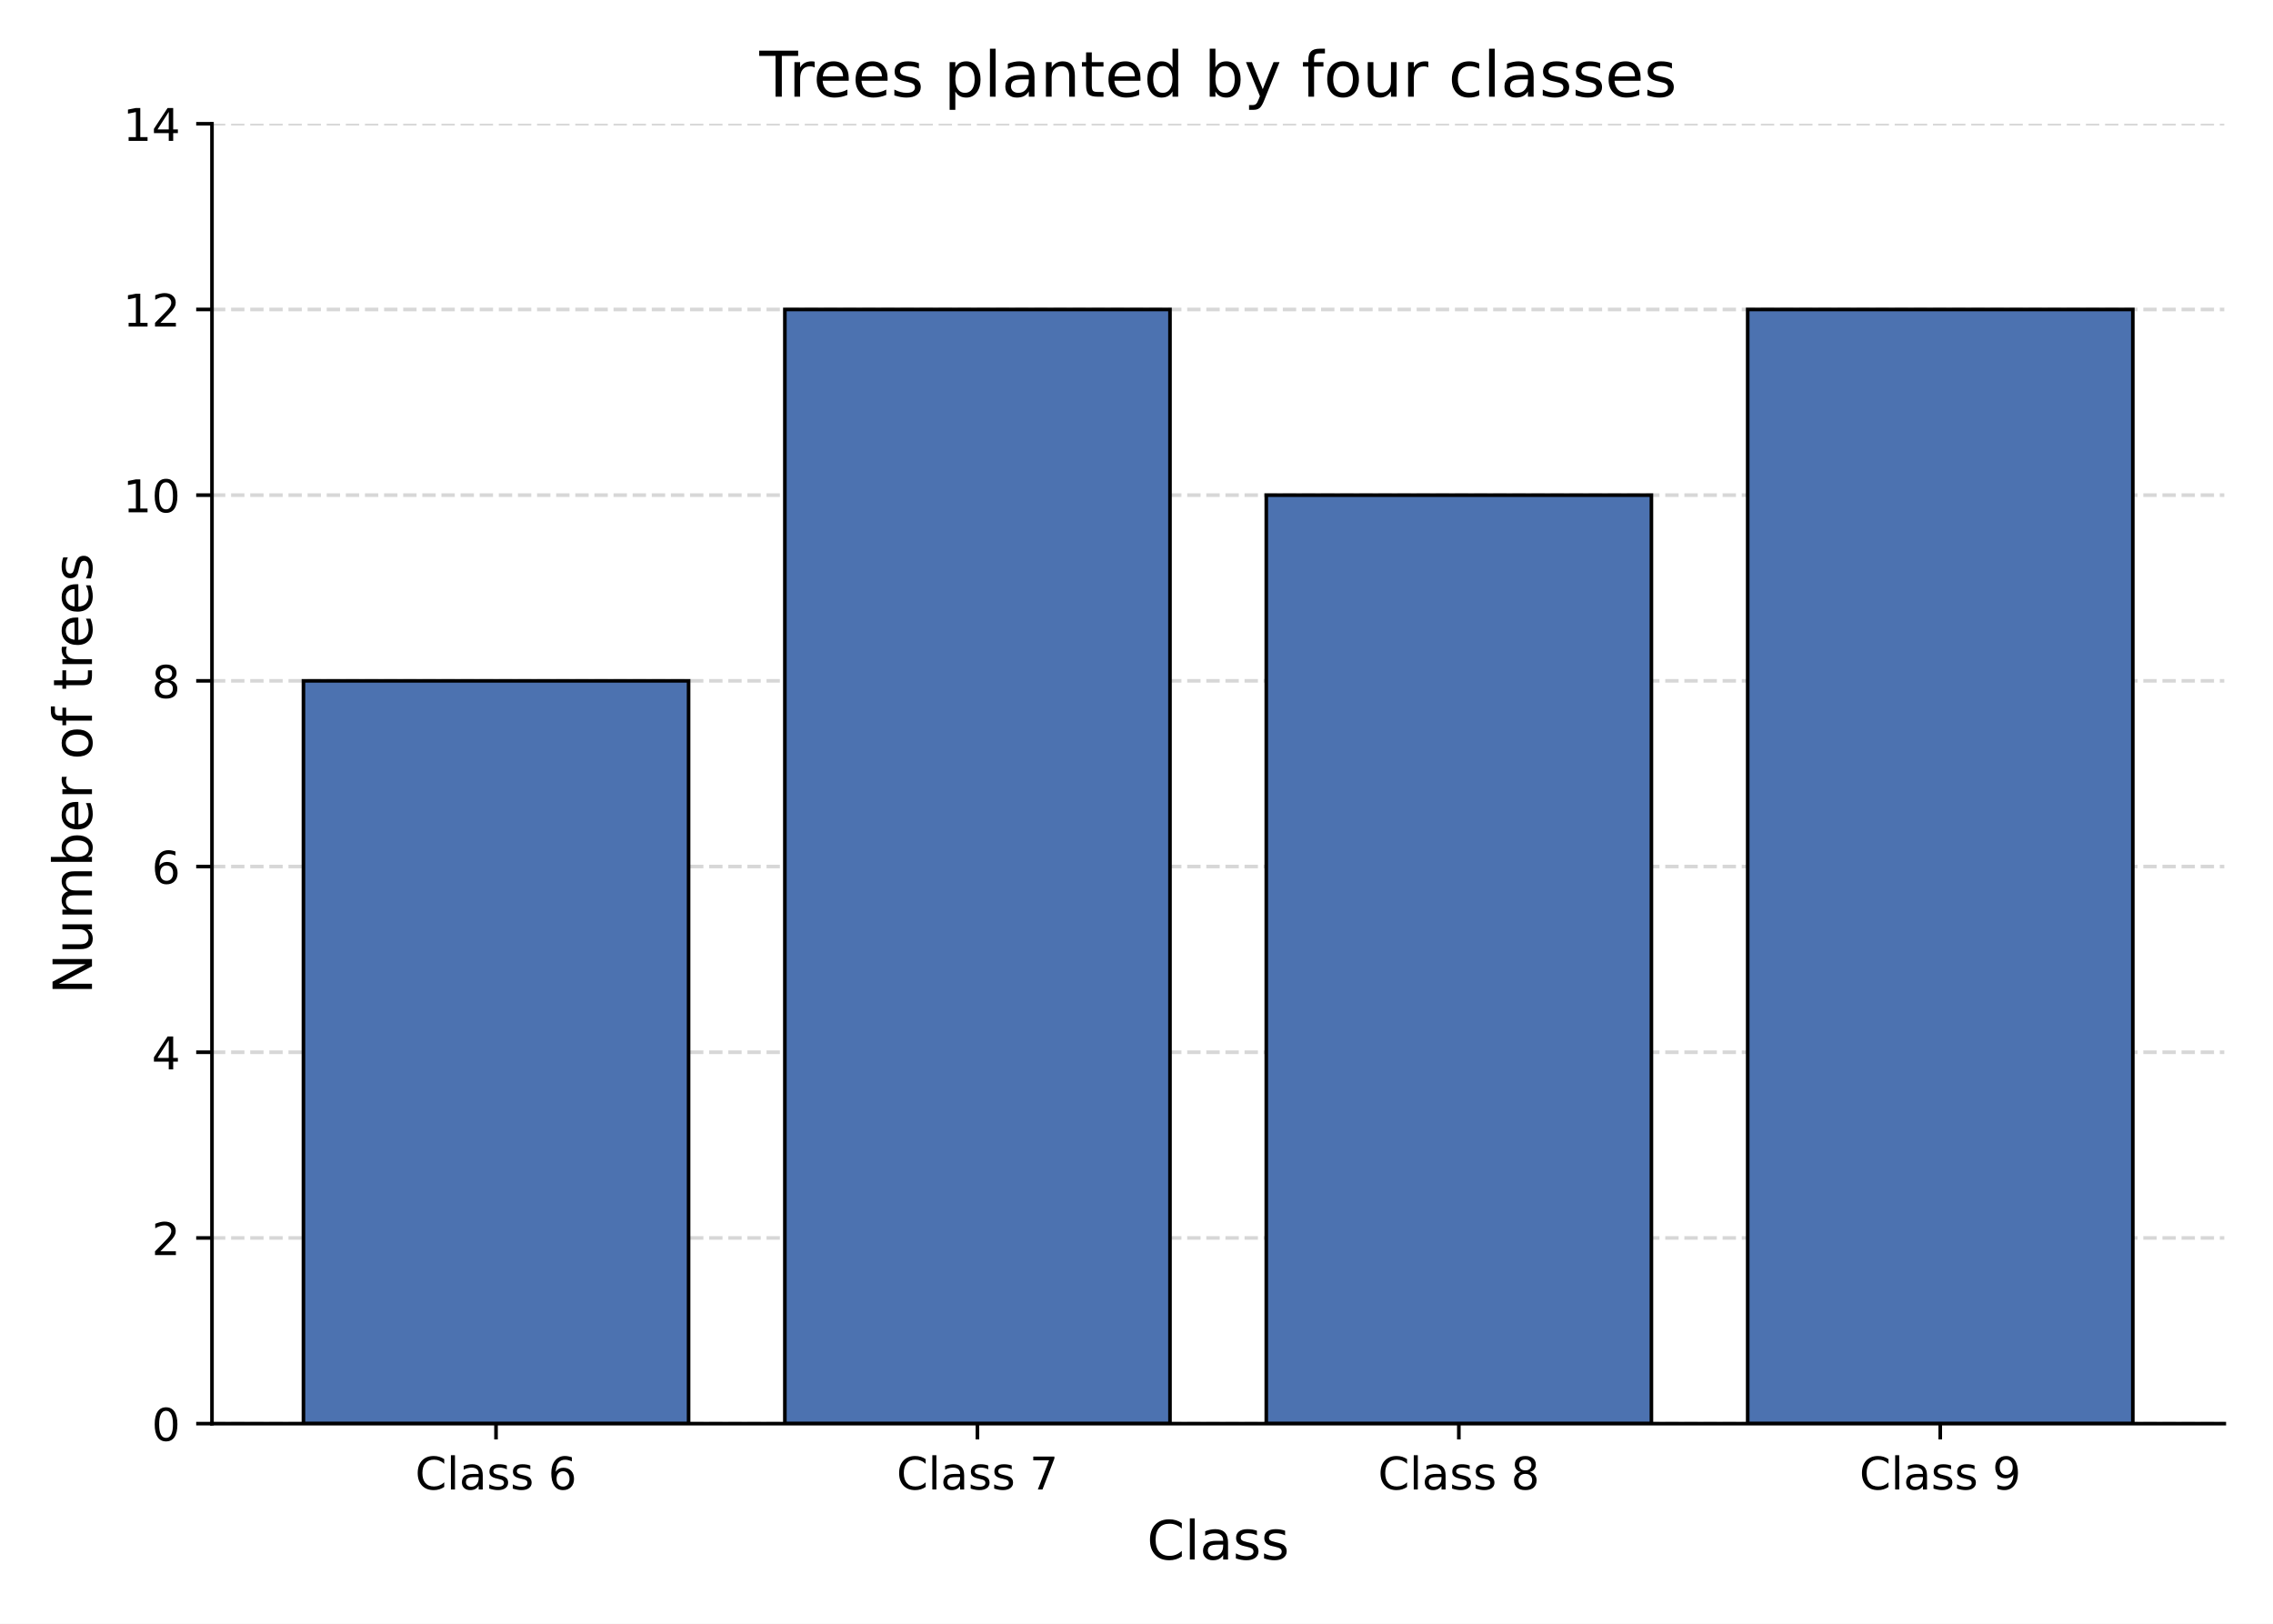
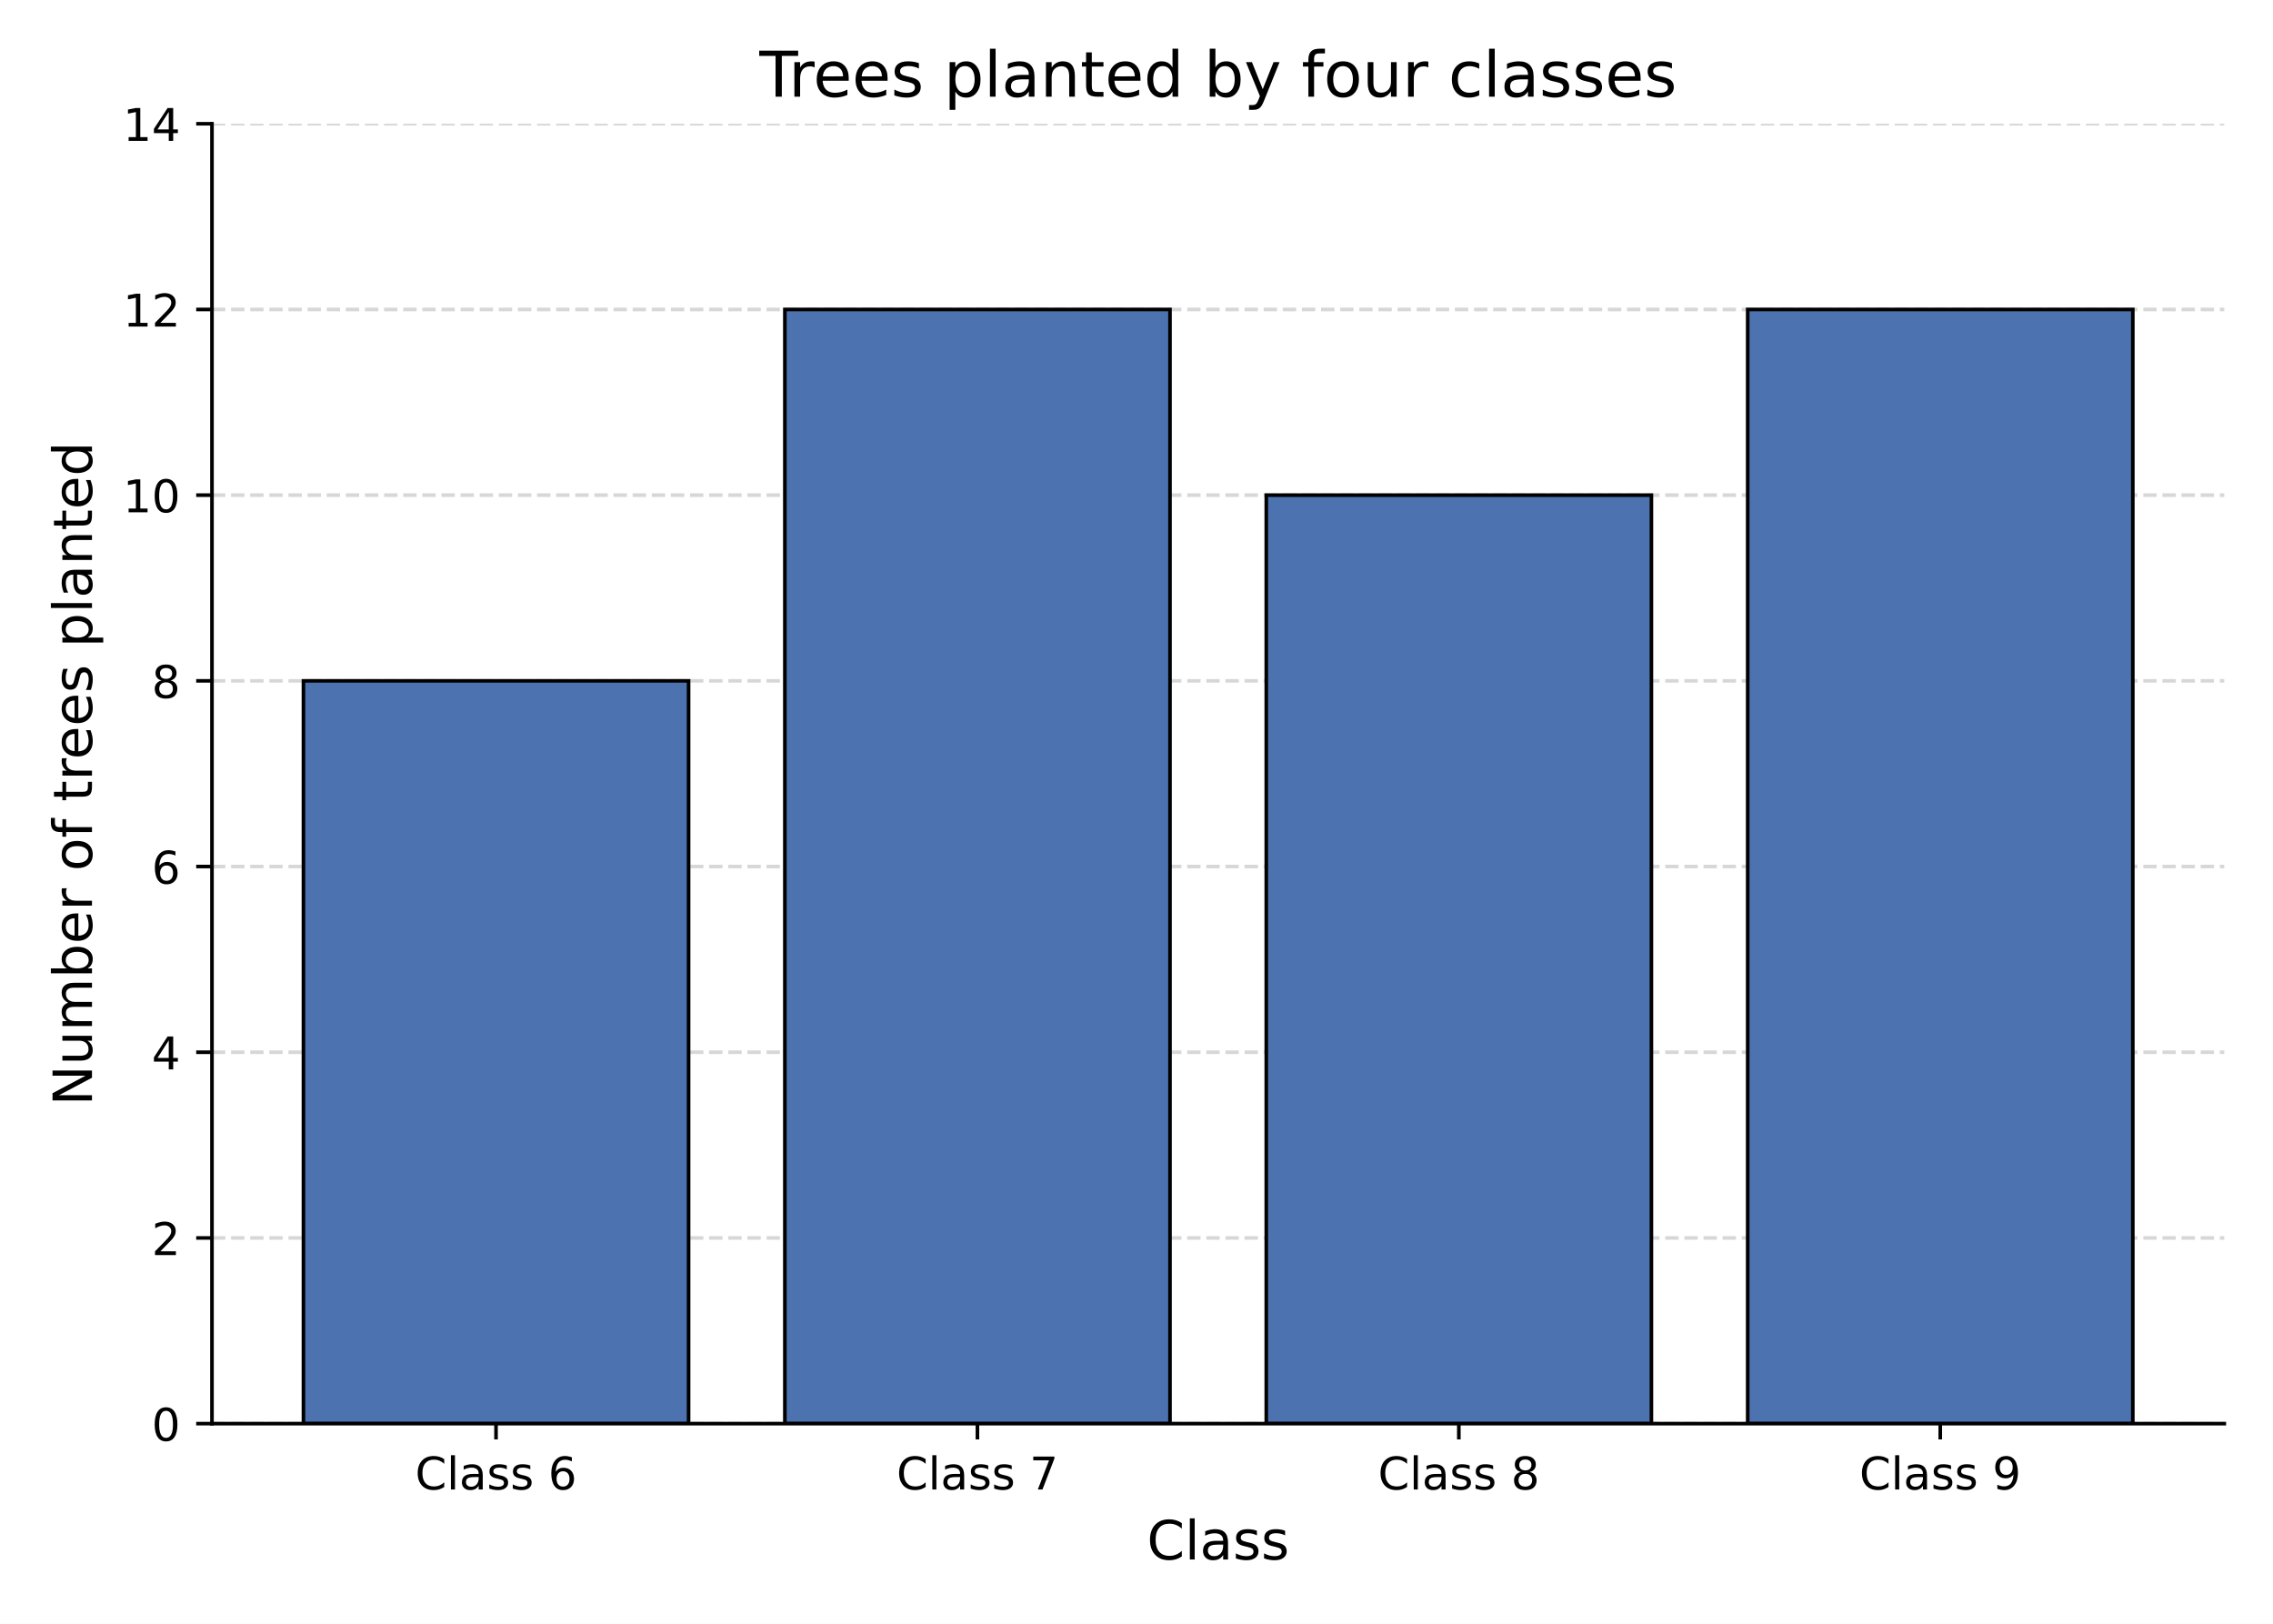
<svg xmlns="http://www.w3.org/2000/svg" xmlns:xlink="http://www.w3.org/1999/xlink" width="504pt" height="360pt" viewBox="0 0 504 360" version="1.1">
  <defs>
    <style type="text/css">*{stroke-linejoin: round; stroke-linecap: butt}</style>
  </defs>
  <g id="figure_1">
    <g id="patch_1">
      <path d="M 0 360  L 504 360  L 504 0  L 0 0  z " style="fill: #ffffff" />
    </g>
    <g id="axes_1">
      <g id="patch_2">
        <path d="M 47.003 315.635  L 493.2 315.635  L 493.2 27.437  L 47.003 27.437  z " style="fill: #ffffff" />
      </g>
      <g id="matplotlib.axis_1">
        <g id="xtick_1">
          <g id="line2d_1">
            <defs>
-               <path id="me8943a5556" d="M 0 0  L 0 3.5  " style="stroke: #000000; stroke-width: 0.8" />
+               <path id="m72afeb2141" d="M 0 0  L 0 3.5  " style="stroke: #000000; stroke-width: 0.8" />
            </defs>
            <g>
-               <use xlink:href="#me8943a5556" x="109.983" y="315.635" style="stroke: #000000; stroke-width: 0.8" />
+               <use xlink:href="#m72afeb2141" x="109.983" y="315.635" style="stroke: #000000; stroke-width: 0.8" />
            </g>
          </g>
          <g id="text_1">
            <g transform="translate(92.05858 330.2333) scale(0.1 -0.1)">
              <defs>
                <path id="DejaVuSans-26" d="M 4122 4306  L 4122 3641  Q 3803 3938 3442 4084  Q 3081 4231 2675 4231  Q 1875 4231 1450 3742  Q 1025 3253 1025 2328  Q 1025 1406 1450 917  Q 1875 428 2675 428  Q 3081 428 3442 575  Q 3803 722 4122 1019  L 4122 359  Q 3791 134 3420 21  Q 3050 -91 2638 -91  Q 1578 -91 968 557  Q 359 1206 359 2328  Q 359 3453 968 4101  Q 1578 4750 2638 4750  Q 3056 4750 3426 4639  Q 3797 4528 4122 4306  z " transform="scale(0.015625)" />
                <path id="DejaVuSans-4f" d="M 603 4863  L 1178 4863  L 1178 0  L 603 0  L 603 4863  z " transform="scale(0.015625)" />
                <path id="DejaVuSans-44" d="M 2194 1759  Q 1497 1759 1228 1600  Q 959 1441 959 1056  Q 959 750 1161 570  Q 1363 391 1709 391  Q 2188 391 2477 730  Q 2766 1069 2766 1631  L 2766 1759  L 2194 1759  z M 3341 1997  L 3341 0  L 2766 0  L 2766 531  Q 2569 213 2275 61  Q 1981 -91 1556 -91  Q 1019 -91 701 211  Q 384 513 384 1019  Q 384 1609 779 1909  Q 1175 2209 1959 2209  L 2766 2209  L 2766 2266  Q 2766 2663 2505 2880  Q 2244 3097 1772 3097  Q 1472 3097 1187 3025  Q 903 2953 641 2809  L 641 3341  Q 956 3463 1253 3523  Q 1550 3584 1831 3584  Q 2591 3584 2966 3190  Q 3341 2797 3341 1997  z " transform="scale(0.015625)" />
                <path id="DejaVuSans-56" d="M 2834 3397  L 2834 2853  Q 2591 2978 2328 3040  Q 2066 3103 1784 3103  Q 1356 3103 1142 2972  Q 928 2841 928 2578  Q 928 2378 1081 2264  Q 1234 2150 1697 2047  L 1894 2003  Q 2506 1872 2764 1633  Q 3022 1394 3022 966  Q 3022 478 2636 193  Q 2250 -91 1575 -91  Q 1294 -91 989 -36  Q 684 19 347 128  L 347 722  Q 666 556 975 473  Q 1284 391 1588 391  Q 1994 391 2212 530  Q 2431 669 2431 922  Q 2431 1156 2273 1281  Q 2116 1406 1581 1522  L 1381 1569  Q 847 1681 609 1914  Q 372 2147 372 2553  Q 372 3047 722 3315  Q 1072 3584 1716 3584  Q 2034 3584 2315 3537  Q 2597 3491 2834 3397  z " transform="scale(0.015625)" />
                <path id="DejaVuSans-3" transform="scale(0.015625)" />
                <path id="DejaVuSans-19" d="M 2113 2584  Q 1688 2584 1439 2293  Q 1191 2003 1191 1497  Q 1191 994 1439 701  Q 1688 409 2113 409  Q 2538 409 2786 701  Q 3034 994 3034 1497  Q 3034 2003 2786 2293  Q 2538 2584 2113 2584  z M 3366 4563  L 3366 3988  Q 3128 4100 2886 4159  Q 2644 4219 2406 4219  Q 1781 4219 1451 3797  Q 1122 3375 1075 2522  Q 1259 2794 1537 2939  Q 1816 3084 2150 3084  Q 2853 3084 3261 2657  Q 3669 2231 3669 1497  Q 3669 778 3244 343  Q 2819 -91 2113 -91  Q 1303 -91 875 529  Q 447 1150 447 2328  Q 447 3434 972 4092  Q 1497 4750 2381 4750  Q 2619 4750 2861 4703  Q 3103 4656 3366 4563  z " transform="scale(0.015625)" />
              </defs>
              <use xlink:href="#DejaVuSans-26" />
              <use xlink:href="#DejaVuSans-4f" transform="translate(69.82812 0)" />
              <use xlink:href="#DejaVuSans-44" transform="translate(97.60938 0)" />
              <use xlink:href="#DejaVuSans-56" transform="translate(158.8906 0)" />
              <use xlink:href="#DejaVuSans-56" transform="translate(210.9844 0)" />
              <use xlink:href="#DejaVuSans-3" transform="translate(263.0781 0)" />
              <use xlink:href="#DejaVuSans-19" transform="translate(294.8594 0)" />
            </g>
          </g>
        </g>
        <g id="xtick_2">
          <g id="line2d_2">
            <g>
-               <use xlink:href="#me8943a5556" x="216.729" y="315.635" style="stroke: #000000; stroke-width: 0.8" />
+               <use xlink:href="#m72afeb2141" x="216.729" y="315.635" style="stroke: #000000; stroke-width: 0.8" />
            </g>
          </g>
          <g id="text_2">
            <g transform="translate(198.8043 330.2333) scale(0.1 -0.1)">
              <defs>
                <path id="DejaVuSans-1a" d="M 525 4666  L 3525 4666  L 3525 4397  L 1831 0  L 1172 0  L 2766 4134  L 525 4134  L 525 4666  z " transform="scale(0.015625)" />
              </defs>
              <use xlink:href="#DejaVuSans-26" />
              <use xlink:href="#DejaVuSans-4f" transform="translate(69.82812 0)" />
              <use xlink:href="#DejaVuSans-44" transform="translate(97.60938 0)" />
              <use xlink:href="#DejaVuSans-56" transform="translate(158.8906 0)" />
              <use xlink:href="#DejaVuSans-56" transform="translate(210.9844 0)" />
              <use xlink:href="#DejaVuSans-3" transform="translate(263.0781 0)" />
              <use xlink:href="#DejaVuSans-1a" transform="translate(294.8594 0)" />
            </g>
          </g>
        </g>
        <g id="xtick_3">
          <g id="line2d_3">
            <g>
-               <use xlink:href="#me8943a5556" x="323.474" y="315.635" style="stroke: #000000; stroke-width: 0.8" />
+               <use xlink:href="#m72afeb2141" x="323.474" y="315.635" style="stroke: #000000; stroke-width: 0.8" />
            </g>
          </g>
          <g id="text_3">
            <g transform="translate(305.5501 330.2333) scale(0.1 -0.1)">
              <defs>
                <path id="DejaVuSans-1b" d="M 2034 2216  Q 1584 2216 1326 1975  Q 1069 1734 1069 1313  Q 1069 891 1326 650  Q 1584 409 2034 409  Q 2484 409 2743 651  Q 3003 894 3003 1313  Q 3003 1734 2745 1975  Q 2488 2216 2034 2216  z M 1403 2484  Q 997 2584 770 2862  Q 544 3141 544 3541  Q 544 4100 942 4425  Q 1341 4750 2034 4750  Q 2731 4750 3128 4425  Q 3525 4100 3525 3541  Q 3525 3141 3298 2862  Q 3072 2584 2669 2484  Q 3125 2378 3379 2068  Q 3634 1759 3634 1313  Q 3634 634 3220 271  Q 2806 -91 2034 -91  Q 1263 -91 848 271  Q 434 634 434 1313  Q 434 1759 690 2068  Q 947 2378 1403 2484  z M 1172 3481  Q 1172 3119 1398 2916  Q 1625 2713 2034 2713  Q 2441 2713 2670 2916  Q 2900 3119 2900 3481  Q 2900 3844 2670 4047  Q 2441 4250 2034 4250  Q 1625 4250 1398 4047  Q 1172 3844 1172 3481  z " transform="scale(0.015625)" />
              </defs>
              <use xlink:href="#DejaVuSans-26" />
              <use xlink:href="#DejaVuSans-4f" transform="translate(69.82812 0)" />
              <use xlink:href="#DejaVuSans-44" transform="translate(97.60938 0)" />
              <use xlink:href="#DejaVuSans-56" transform="translate(158.8906 0)" />
              <use xlink:href="#DejaVuSans-56" transform="translate(210.9844 0)" />
              <use xlink:href="#DejaVuSans-3" transform="translate(263.0781 0)" />
              <use xlink:href="#DejaVuSans-1b" transform="translate(294.8594 0)" />
            </g>
          </g>
        </g>
        <g id="xtick_4">
          <g id="line2d_4">
            <g>
-               <use xlink:href="#me8943a5556" x="430.22" y="315.635" style="stroke: #000000; stroke-width: 0.8" />
+               <use xlink:href="#m72afeb2141" x="430.22" y="315.635" style="stroke: #000000; stroke-width: 0.8" />
            </g>
          </g>
          <g id="text_4">
            <g transform="translate(412.2958 330.2333) scale(0.1 -0.1)">
              <defs>
                <path id="DejaVuSans-1c" d="M 703 97  L 703 672  Q 941 559 1184 500  Q 1428 441 1663 441  Q 2288 441 2617 861  Q 2947 1281 2994 2138  Q 2813 1869 2534 1725  Q 2256 1581 1919 1581  Q 1219 1581 811 2004  Q 403 2428 403 3163  Q 403 3881 828 4315  Q 1253 4750 1959 4750  Q 2769 4750 3195 4129  Q 3622 3509 3622 2328  Q 3622 1225 3098 567  Q 2575 -91 1691 -91  Q 1453 -91 1209 -44  Q 966 3 703 97  z M 1959 2075  Q 2384 2075 2632 2365  Q 2881 2656 2881 3163  Q 2881 3666 2632 3958  Q 2384 4250 1959 4250  Q 1534 4250 1286 3958  Q 1038 3666 1038 3163  Q 1038 2656 1286 2365  Q 1534 2075 1959 2075  z " transform="scale(0.015625)" />
              </defs>
              <use xlink:href="#DejaVuSans-26" />
              <use xlink:href="#DejaVuSans-4f" transform="translate(69.82812 0)" />
              <use xlink:href="#DejaVuSans-44" transform="translate(97.60938 0)" />
              <use xlink:href="#DejaVuSans-56" transform="translate(158.8906 0)" />
              <use xlink:href="#DejaVuSans-56" transform="translate(210.9844 0)" />
              <use xlink:href="#DejaVuSans-3" transform="translate(263.0781 0)" />
              <use xlink:href="#DejaVuSans-1c" transform="translate(294.8594 0)" />
            </g>
          </g>
        </g>
        <g id="text_5">
          <g transform="translate(254.3167 345.7538) scale(0.12 -0.12)">
            <use xlink:href="#DejaVuSans-26" />
            <use xlink:href="#DejaVuSans-4f" transform="translate(69.82812 0)" />
            <use xlink:href="#DejaVuSans-44" transform="translate(97.60938 0)" />
            <use xlink:href="#DejaVuSans-56" transform="translate(158.8906 0)" />
            <use xlink:href="#DejaVuSans-56" transform="translate(210.9844 0)" />
          </g>
        </g>
      </g>
      <g id="matplotlib.axis_2">
        <g id="ytick_1">
          <g id="line2d_5">
-             <path d="M 47.003 315.635  L 493.2 315.635  " clip-path="url(#p60af20fc8d)" style="fill: none; stroke-dasharray: 2.96,1.28; stroke-dashoffset: 0; stroke: #b0b0b0; stroke-opacity: 0.5; stroke-width: 0.8" />
+             <path d="M 47.003 315.635  L 493.2 315.635  " clip-path="url(#pc6717ef648)" style="fill: none; stroke-dasharray: 2.96,1.28; stroke-dashoffset: 0; stroke: #b0b0b0; stroke-opacity: 0.5; stroke-width: 0.8" />
          </g>
          <g id="line2d_6">
            <defs>
-               <path id="m47dbe03111" d="M 0 0  L -3.5 0  " style="stroke: #000000; stroke-width: 0.8" />
+               <path id="m87d667153c" d="M 0 0  L -3.5 0  " style="stroke: #000000; stroke-width: 0.8" />
            </defs>
            <g>
-               <use xlink:href="#m47dbe03111" x="47.003" y="315.635" style="stroke: #000000; stroke-width: 0.8" />
+               <use xlink:href="#m87d667153c" x="47.003" y="315.635" style="stroke: #000000; stroke-width: 0.8" />
            </g>
          </g>
          <g id="text_6">
            <g transform="translate(33.64031 319.4337) scale(0.1 -0.1)">
              <defs>
                <path id="DejaVuSans-13" d="M 2034 4250  Q 1547 4250 1301 3770  Q 1056 3291 1056 2328  Q 1056 1369 1301 889  Q 1547 409 2034 409  Q 2525 409 2770 889  Q 3016 1369 3016 2328  Q 3016 3291 2770 3770  Q 2525 4250 2034 4250  z M 2034 4750  Q 2819 4750 3233 4129  Q 3647 3509 3647 2328  Q 3647 1150 3233 529  Q 2819 -91 2034 -91  Q 1250 -91 836 529  Q 422 1150 422 2328  Q 422 3509 836 4129  Q 1250 4750 2034 4750  z " transform="scale(0.015625)" />
              </defs>
              <use xlink:href="#DejaVuSans-13" />
            </g>
          </g>
        </g>
        <g id="ytick_2">
          <g id="line2d_7">
-             <path d="M 47.003 274.464  L 493.2 274.464  " clip-path="url(#p60af20fc8d)" style="fill: none; stroke-dasharray: 2.96,1.28; stroke-dashoffset: 0; stroke: #b0b0b0; stroke-opacity: 0.5; stroke-width: 0.8" />
+             <path d="M 47.003 274.464  L 493.2 274.464  " clip-path="url(#pc6717ef648)" style="fill: none; stroke-dasharray: 2.96,1.28; stroke-dashoffset: 0; stroke: #b0b0b0; stroke-opacity: 0.5; stroke-width: 0.8" />
          </g>
          <g id="line2d_8">
            <g>
-               <use xlink:href="#m47dbe03111" x="47.003" y="274.464" style="stroke: #000000; stroke-width: 0.8" />
+               <use xlink:href="#m87d667153c" x="47.003" y="274.464" style="stroke: #000000; stroke-width: 0.8" />
            </g>
          </g>
          <g id="text_7">
            <g transform="translate(33.64031 278.2625) scale(0.1 -0.1)">
              <defs>
                <path id="DejaVuSans-15" d="M 1228 531  L 3431 531  L 3431 0  L 469 0  L 469 531  Q 828 903 1448 1529  Q 2069 2156 2228 2338  Q 2531 2678 2651 2914  Q 2772 3150 2772 3378  Q 2772 3750 2511 3984  Q 2250 4219 1831 4219  Q 1534 4219 1204 4116  Q 875 4013 500 3803  L 500 4441  Q 881 4594 1212 4672  Q 1544 4750 1819 4750  Q 2544 4750 2975 4387  Q 3406 4025 3406 3419  Q 3406 3131 3298 2873  Q 3191 2616 2906 2266  Q 2828 2175 2409 1742  Q 1991 1309 1228 531  z " transform="scale(0.015625)" />
              </defs>
              <use xlink:href="#DejaVuSans-15" />
            </g>
          </g>
        </g>
        <g id="ytick_3">
          <g id="line2d_9">
-             <path d="M 47.003 233.293  L 493.2 233.293  " clip-path="url(#p60af20fc8d)" style="fill: none; stroke-dasharray: 2.96,1.28; stroke-dashoffset: 0; stroke: #b0b0b0; stroke-opacity: 0.5; stroke-width: 0.8" />
+             <path d="M 47.003 233.293  L 493.2 233.293  " clip-path="url(#pc6717ef648)" style="fill: none; stroke-dasharray: 2.96,1.28; stroke-dashoffset: 0; stroke: #b0b0b0; stroke-opacity: 0.5; stroke-width: 0.8" />
          </g>
          <g id="line2d_10">
            <g>
-               <use xlink:href="#m47dbe03111" x="47.003" y="233.293" style="stroke: #000000; stroke-width: 0.8" />
+               <use xlink:href="#m87d667153c" x="47.003" y="233.293" style="stroke: #000000; stroke-width: 0.8" />
            </g>
          </g>
          <g id="text_8">
            <g transform="translate(33.64031 237.0914) scale(0.1 -0.1)">
              <defs>
                <path id="DejaVuSans-17" d="M 2419 4116  L 825 1625  L 2419 1625  L 2419 4116  z M 2253 4666  L 3047 4666  L 3047 1625  L 3713 1625  L 3713 1100  L 3047 1100  L 3047 0  L 2419 0  L 2419 1100  L 313 1100  L 313 1709  L 2253 4666  z " transform="scale(0.015625)" />
              </defs>
              <use xlink:href="#DejaVuSans-17" />
            </g>
          </g>
        </g>
        <g id="ytick_4">
          <g id="line2d_11">
-             <path d="M 47.003 192.121  L 493.2 192.121  " clip-path="url(#p60af20fc8d)" style="fill: none; stroke-dasharray: 2.96,1.28; stroke-dashoffset: 0; stroke: #b0b0b0; stroke-opacity: 0.5; stroke-width: 0.8" />
+             <path d="M 47.003 192.121  L 493.2 192.121  " clip-path="url(#pc6717ef648)" style="fill: none; stroke-dasharray: 2.96,1.28; stroke-dashoffset: 0; stroke: #b0b0b0; stroke-opacity: 0.5; stroke-width: 0.8" />
          </g>
          <g id="line2d_12">
            <g>
-               <use xlink:href="#m47dbe03111" x="47.003" y="192.121" style="stroke: #000000; stroke-width: 0.8" />
+               <use xlink:href="#m87d667153c" x="47.003" y="192.121" style="stroke: #000000; stroke-width: 0.8" />
            </g>
          </g>
          <g id="text_9">
            <g transform="translate(33.64031 195.9202) scale(0.1 -0.1)">
              <use xlink:href="#DejaVuSans-19" />
            </g>
          </g>
        </g>
        <g id="ytick_5">
          <g id="line2d_13">
-             <path d="M 47.003 150.95  L 493.2 150.95  " clip-path="url(#p60af20fc8d)" style="fill: none; stroke-dasharray: 2.96,1.28; stroke-dashoffset: 0; stroke: #b0b0b0; stroke-opacity: 0.5; stroke-width: 0.8" />
+             <path d="M 47.003 150.95  L 493.2 150.95  " clip-path="url(#pc6717ef648)" style="fill: none; stroke-dasharray: 2.96,1.28; stroke-dashoffset: 0; stroke: #b0b0b0; stroke-opacity: 0.5; stroke-width: 0.8" />
          </g>
          <g id="line2d_14">
            <g>
-               <use xlink:href="#m47dbe03111" x="47.003" y="150.95" style="stroke: #000000; stroke-width: 0.8" />
+               <use xlink:href="#m87d667153c" x="47.003" y="150.95" style="stroke: #000000; stroke-width: 0.8" />
            </g>
          </g>
          <g id="text_10">
            <g transform="translate(33.64031 154.749) scale(0.1 -0.1)">
              <use xlink:href="#DejaVuSans-1b" />
            </g>
          </g>
        </g>
        <g id="ytick_6">
          <g id="line2d_15">
-             <path d="M 47.003 109.779  L 493.2 109.779  " clip-path="url(#p60af20fc8d)" style="fill: none; stroke-dasharray: 2.96,1.28; stroke-dashoffset: 0; stroke: #b0b0b0; stroke-opacity: 0.5; stroke-width: 0.8" />
+             <path d="M 47.003 109.779  L 493.2 109.779  " clip-path="url(#pc6717ef648)" style="fill: none; stroke-dasharray: 2.96,1.28; stroke-dashoffset: 0; stroke: #b0b0b0; stroke-opacity: 0.5; stroke-width: 0.8" />
          </g>
          <g id="line2d_16">
            <g>
-               <use xlink:href="#m47dbe03111" x="47.003" y="109.779" style="stroke: #000000; stroke-width: 0.8" />
+               <use xlink:href="#m87d667153c" x="47.003" y="109.779" style="stroke: #000000; stroke-width: 0.8" />
            </g>
          </g>
          <g id="text_11">
            <g transform="translate(27.27781 113.5779) scale(0.1 -0.1)">
              <defs>
                <path id="DejaVuSans-14" d="M 794 531  L 1825 531  L 1825 4091  L 703 3866  L 703 4441  L 1819 4666  L 2450 4666  L 2450 531  L 3481 531  L 3481 0  L 794 0  L 794 531  z " transform="scale(0.015625)" />
              </defs>
              <use xlink:href="#DejaVuSans-14" />
              <use xlink:href="#DejaVuSans-13" transform="translate(63.625 0)" />
            </g>
          </g>
        </g>
        <g id="ytick_7">
          <g id="line2d_17">
-             <path d="M 47.003 68.608  L 493.2 68.608  " clip-path="url(#p60af20fc8d)" style="fill: none; stroke-dasharray: 2.96,1.28; stroke-dashoffset: 0; stroke: #b0b0b0; stroke-opacity: 0.5; stroke-width: 0.8" />
+             <path d="M 47.003 68.608  L 493.2 68.608  " clip-path="url(#pc6717ef648)" style="fill: none; stroke-dasharray: 2.96,1.28; stroke-dashoffset: 0; stroke: #b0b0b0; stroke-opacity: 0.5; stroke-width: 0.8" />
          </g>
          <g id="line2d_18">
            <g>
-               <use xlink:href="#m47dbe03111" x="47.003" y="68.608" style="stroke: #000000; stroke-width: 0.8" />
+               <use xlink:href="#m87d667153c" x="47.003" y="68.608" style="stroke: #000000; stroke-width: 0.8" />
            </g>
          </g>
          <g id="text_12">
            <g transform="translate(27.27781 72.40671) scale(0.1 -0.1)">
              <use xlink:href="#DejaVuSans-14" />
              <use xlink:href="#DejaVuSans-15" transform="translate(63.625 0)" />
            </g>
          </g>
        </g>
        <g id="ytick_8">
          <g id="line2d_19">
-             <path d="M 47.003 27.437  L 493.2 27.437  " clip-path="url(#p60af20fc8d)" style="fill: none; stroke-dasharray: 2.96,1.28; stroke-dashoffset: 0; stroke: #b0b0b0; stroke-opacity: 0.5; stroke-width: 0.8" />
+             <path d="M 47.003 27.437  L 493.2 27.437  " clip-path="url(#pc6717ef648)" style="fill: none; stroke-dasharray: 2.96,1.28; stroke-dashoffset: 0; stroke: #b0b0b0; stroke-opacity: 0.5; stroke-width: 0.8" />
          </g>
          <g id="line2d_20">
            <g>
-               <use xlink:href="#m47dbe03111" x="47.003" y="27.437" style="stroke: #000000; stroke-width: 0.8" />
+               <use xlink:href="#m87d667153c" x="47.003" y="27.437" style="stroke: #000000; stroke-width: 0.8" />
            </g>
          </g>
          <g id="text_13">
            <g transform="translate(27.27781 31.23555) scale(0.1 -0.1)">
              <use xlink:href="#DejaVuSans-14" />
              <use xlink:href="#DejaVuSans-17" transform="translate(63.625 0)" />
            </g>
          </g>
        </g>
        <g id="text_14">
-           <g transform="translate(20.395 220.432) rotate(-90) scale(0.12 -0.12)">
+           <g transform="translate(20.395 245.1473) rotate(-90) scale(0.12 -0.12)">
            <defs>
              <path id="DejaVuSans-31" d="M 628 4666  L 1478 4666  L 3547 763  L 3547 4666  L 4159 4666  L 4159 0  L 3309 0  L 1241 3903  L 1241 0  L 628 0  L 628 4666  z " transform="scale(0.015625)" />
              <path id="DejaVuSans-58" d="M 544 1381  L 544 3500  L 1119 3500  L 1119 1403  Q 1119 906 1312 657  Q 1506 409 1894 409  Q 2359 409 2629 706  Q 2900 1003 2900 1516  L 2900 3500  L 3475 3500  L 3475 0  L 2900 0  L 2900 538  Q 2691 219 2414 64  Q 2138 -91 1772 -91  Q 1169 -91 856 284  Q 544 659 544 1381  z M 1991 3584  L 1991 3584  z " transform="scale(0.015625)" />
              <path id="DejaVuSans-50" d="M 3328 2828  Q 3544 3216 3844 3400  Q 4144 3584 4550 3584  Q 5097 3584 5394 3201  Q 5691 2819 5691 2113  L 5691 0  L 5113 0  L 5113 2094  Q 5113 2597 4934 2840  Q 4756 3084 4391 3084  Q 3944 3084 3684 2787  Q 3425 2491 3425 1978  L 3425 0  L 2847 0  L 2847 2094  Q 2847 2600 2669 2842  Q 2491 3084 2119 3084  Q 1678 3084 1418 2786  Q 1159 2488 1159 1978  L 1159 0  L 581 0  L 581 3500  L 1159 3500  L 1159 2956  Q 1356 3278 1631 3431  Q 1906 3584 2284 3584  Q 2666 3584 2933 3390  Q 3200 3197 3328 2828  z " transform="scale(0.015625)" />
              <path id="DejaVuSans-45" d="M 3116 1747  Q 3116 2381 2855 2742  Q 2594 3103 2138 3103  Q 1681 3103 1420 2742  Q 1159 2381 1159 1747  Q 1159 1113 1420 752  Q 1681 391 2138 391  Q 2594 391 2855 752  Q 3116 1113 3116 1747  z M 1159 2969  Q 1341 3281 1617 3432  Q 1894 3584 2278 3584  Q 2916 3584 3314 3078  Q 3713 2572 3713 1747  Q 3713 922 3314 415  Q 2916 -91 2278 -91  Q 1894 -91 1617 61  Q 1341 213 1159 525  L 1159 0  L 581 0  L 581 4863  L 1159 4863  L 1159 2969  z " transform="scale(0.015625)" />
              <path id="DejaVuSans-48" d="M 3597 1894  L 3597 1613  L 953 1613  Q 991 1019 1311 708  Q 1631 397 2203 397  Q 2534 397 2845 478  Q 3156 559 3463 722  L 3463 178  Q 3153 47 2828 -22  Q 2503 -91 2169 -91  Q 1331 -91 842 396  Q 353 884 353 1716  Q 353 2575 817 3079  Q 1281 3584 2069 3584  Q 2775 3584 3186 3129  Q 3597 2675 3597 1894  z M 3022 2063  Q 3016 2534 2758 2815  Q 2500 3097 2075 3097  Q 1594 3097 1305 2825  Q 1016 2553 972 2059  L 3022 2063  z " transform="scale(0.015625)" />
              <path id="DejaVuSans-55" d="M 2631 2963  Q 2534 3019 2420 3045  Q 2306 3072 2169 3072  Q 1681 3072 1420 2755  Q 1159 2438 1159 1844  L 1159 0  L 581 0  L 581 3500  L 1159 3500  L 1159 2956  Q 1341 3275 1631 3429  Q 1922 3584 2338 3584  Q 2397 3584 2469 3576  Q 2541 3569 2628 3553  L 2631 2963  z " transform="scale(0.015625)" />
              <path id="DejaVuSans-52" d="M 1959 3097  Q 1497 3097 1228 2736  Q 959 2375 959 1747  Q 959 1119 1226 758  Q 1494 397 1959 397  Q 2419 397 2687 759  Q 2956 1122 2956 1747  Q 2956 2369 2687 2733  Q 2419 3097 1959 3097  z M 1959 3584  Q 2709 3584 3137 3096  Q 3566 2609 3566 1747  Q 3566 888 3137 398  Q 2709 -91 1959 -91  Q 1206 -91 779 398  Q 353 888 353 1747  Q 353 2609 779 3096  Q 1206 3584 1959 3584  z " transform="scale(0.015625)" />
              <path id="DejaVuSans-49" d="M 2375 4863  L 2375 4384  L 1825 4384  Q 1516 4384 1395 4259  Q 1275 4134 1275 3809  L 1275 3500  L 2222 3500  L 2222 3053  L 1275 3053  L 1275 0  L 697 0  L 697 3053  L 147 3053  L 147 3500  L 697 3500  L 697 3744  Q 697 4328 969 4595  Q 1241 4863 1831 4863  L 2375 4863  z " transform="scale(0.015625)" />
              <path id="DejaVuSans-57" d="M 1172 4494  L 1172 3500  L 2356 3500  L 2356 3053  L 1172 3053  L 1172 1153  Q 1172 725 1289 603  Q 1406 481 1766 481  L 2356 481  L 2356 0  L 1766 0  Q 1100 0 847 248  Q 594 497 594 1153  L 594 3053  L 172 3053  L 172 3500  L 594 3500  L 594 4494  L 1172 4494  z " transform="scale(0.015625)" />
+               <path id="DejaVuSans-53" d="M 1159 525  L 1159 -1331  L 581 -1331  L 581 3500  L 1159 3500  L 1159 2969  Q 1341 3281 1617 3432  Q 1894 3584 2278 3584  Q 2916 3584 3314 3078  Q 3713 2572 3713 1747  Q 3713 922 3314 415  Q 2916 -91 2278 -91  Q 1894 -91 1617 61  Q 1341 213 1159 525  z M 3116 1747  Q 3116 2381 2855 2742  Q 2594 3103 2138 3103  Q 1681 3103 1420 2742  Q 1159 2381 1159 1747  Q 1159 1113 1420 752  Q 1681 391 2138 391  Q 2594 391 2855 752  Q 3116 1113 3116 1747  z " transform="scale(0.015625)" />
+               <path id="DejaVuSans-51" d="M 3513 2113  L 3513 0  L 2938 0  L 2938 2094  Q 2938 2591 2744 2837  Q 2550 3084 2163 3084  Q 1697 3084 1428 2787  Q 1159 2491 1159 1978  L 1159 0  L 581 0  L 581 3500  L 1159 3500  L 1159 2956  Q 1366 3272 1645 3428  Q 1925 3584 2291 3584  Q 2894 3584 3203 3211  Q 3513 2838 3513 2113  z " transform="scale(0.015625)" />
+               <path id="DejaVuSans-47" d="M 2906 2969  L 2906 4863  L 3481 4863  L 3481 0  L 2906 0  L 2906 525  Q 2725 213 2448 61  Q 2172 -91 1784 -91  Q 1150 -91 751 415  Q 353 922 353 1747  Q 353 2572 751 3078  Q 1150 3584 1784 3584  Q 2172 3584 2448 3432  Q 2725 3281 2906 2969  z M 947 1747  Q 947 1113 1208 752  Q 1469 391 1925 391  Q 2381 391 2643 752  Q 2906 1113 2906 1747  Q 2906 2381 2643 2742  Q 2381 3103 1925 3103  Q 1469 3103 1208 2742  Q 947 2381 947 1747  z " transform="scale(0.015625)" />
            </defs>
            <use xlink:href="#DejaVuSans-31" />
            <use xlink:href="#DejaVuSans-58" transform="translate(74.8125 0)" />
            <use xlink:href="#DejaVuSans-50" transform="translate(138.1875 0)" />
            <use xlink:href="#DejaVuSans-45" transform="translate(235.5938 0)" />
            <use xlink:href="#DejaVuSans-48" transform="translate(299.0781 0)" />
            <use xlink:href="#DejaVuSans-55" transform="translate(360.6094 0)" />
            <use xlink:href="#DejaVuSans-3" transform="translate(401.7188 0)" />
            <use xlink:href="#DejaVuSans-52" transform="translate(433.5 0)" />
            <use xlink:href="#DejaVuSans-49" transform="translate(494.6875 0)" />
            <use xlink:href="#DejaVuSans-3" transform="translate(529.8906 0)" />
            <use xlink:href="#DejaVuSans-57" transform="translate(561.6719 0)" />
            <use xlink:href="#DejaVuSans-55" transform="translate(600.875 0)" />
            <use xlink:href="#DejaVuSans-48" transform="translate(639.7812 0)" />
            <use xlink:href="#DejaVuSans-48" transform="translate(701.3125 0)" />
            <use xlink:href="#DejaVuSans-56" transform="translate(762.8438 0)" />
+             <use xlink:href="#DejaVuSans-3" transform="translate(814.9375 0)" />
+             <use xlink:href="#DejaVuSans-53" transform="translate(846.7188 0)" />
+             <use xlink:href="#DejaVuSans-4f" transform="translate(910.2031 0)" />
+             <use xlink:href="#DejaVuSans-44" transform="translate(937.9844 0)" />
+             <use xlink:href="#DejaVuSans-51" transform="translate(999.2656 0)" />
+             <use xlink:href="#DejaVuSans-57" transform="translate(1062.641 0)" />
+             <use xlink:href="#DejaVuSans-48" transform="translate(1101.844 0)" />
+             <use xlink:href="#DejaVuSans-47" transform="translate(1163.375 0)" />
          </g>
        </g>
      </g>
      <g id="patch_3">
-         <path d="M 67.285 315.635  L 152.681 315.635  L 152.681 150.95  L 67.285 150.95  z " clip-path="url(#p60af20fc8d)" style="fill: #4c72b0; stroke: #000000; stroke-width: 0.8; stroke-linejoin: miter" />
+         <path d="M 67.285 315.635  L 152.681 315.635  L 152.681 150.95  L 67.285 150.95  z " clip-path="url(#pc6717ef648)" style="fill: #4c72b0; stroke: #000000; stroke-width: 0.8; stroke-linejoin: miter" />
      </g>
      <g id="patch_4">
-         <path d="M 174.03 315.635  L 259.427 315.635  L 259.427 68.608  L 174.03 68.608  z " clip-path="url(#p60af20fc8d)" style="fill: #4c72b0; stroke: #000000; stroke-width: 0.8; stroke-linejoin: miter" />
+         <path d="M 174.03 315.635  L 259.427 315.635  L 259.427 68.608  L 174.03 68.608  z " clip-path="url(#pc6717ef648)" style="fill: #4c72b0; stroke: #000000; stroke-width: 0.8; stroke-linejoin: miter" />
      </g>
      <g id="patch_5">
-         <path d="M 280.776 315.635  L 366.173 315.635  L 366.173 109.779  L 280.776 109.779  z " clip-path="url(#p60af20fc8d)" style="fill: #4c72b0; stroke: #000000; stroke-width: 0.8; stroke-linejoin: miter" />
+         <path d="M 280.776 315.635  L 366.173 315.635  L 366.173 109.779  L 280.776 109.779  z " clip-path="url(#pc6717ef648)" style="fill: #4c72b0; stroke: #000000; stroke-width: 0.8; stroke-linejoin: miter" />
      </g>
      <g id="patch_6">
-         <path d="M 387.522 315.635  L 472.918 315.635  L 472.918 68.608  L 387.522 68.608  z " clip-path="url(#p60af20fc8d)" style="fill: #4c72b0; stroke: #000000; stroke-width: 0.8; stroke-linejoin: miter" />
+         <path d="M 387.522 315.635  L 472.918 315.635  L 472.918 68.608  L 387.522 68.608  z " clip-path="url(#pc6717ef648)" style="fill: #4c72b0; stroke: #000000; stroke-width: 0.8; stroke-linejoin: miter" />
      </g>
      <g id="patch_7">
        <path d="M 47.003 315.635  L 47.003 27.437  " style="fill: none; stroke: #000000; stroke-width: 0.8; stroke-linejoin: miter; stroke-linecap: square" />
      </g>
      <g id="patch_8">
        <path d="M 47.003 315.635  L 493.2 315.635  " style="fill: none; stroke: #000000; stroke-width: 0.8; stroke-linejoin: miter; stroke-linecap: square" />
      </g>
      <g id="text_15">
        <g transform="translate(168.3837 21.43672) scale(0.14 -0.14)">
          <defs>
            <path id="DejaVuSans-37" d="M -19 4666  L 3928 4666  L 3928 4134  L 2272 4134  L 2272 0  L 1638 0  L 1638 4134  L -19 4134  L -19 4666  z " transform="scale(0.015625)" />
-             <path id="DejaVuSans-53" d="M 1159 525  L 1159 -1331  L 581 -1331  L 581 3500  L 1159 3500  L 1159 2969  Q 1341 3281 1617 3432  Q 1894 3584 2278 3584  Q 2916 3584 3314 3078  Q 3713 2572 3713 1747  Q 3713 922 3314 415  Q 2916 -91 2278 -91  Q 1894 -91 1617 61  Q 1341 213 1159 525  z M 3116 1747  Q 3116 2381 2855 2742  Q 2594 3103 2138 3103  Q 1681 3103 1420 2742  Q 1159 2381 1159 1747  Q 1159 1113 1420 752  Q 1681 391 2138 391  Q 2594 391 2855 752  Q 3116 1113 3116 1747  z " transform="scale(0.015625)" />
-             <path id="DejaVuSans-51" d="M 3513 2113  L 3513 0  L 2938 0  L 2938 2094  Q 2938 2591 2744 2837  Q 2550 3084 2163 3084  Q 1697 3084 1428 2787  Q 1159 2491 1159 1978  L 1159 0  L 581 0  L 581 3500  L 1159 3500  L 1159 2956  Q 1366 3272 1645 3428  Q 1925 3584 2291 3584  Q 2894 3584 3203 3211  Q 3513 2838 3513 2113  z " transform="scale(0.015625)" />
-             <path id="DejaVuSans-47" d="M 2906 2969  L 2906 4863  L 3481 4863  L 3481 0  L 2906 0  L 2906 525  Q 2725 213 2448 61  Q 2172 -91 1784 -91  Q 1150 -91 751 415  Q 353 922 353 1747  Q 353 2572 751 3078  Q 1150 3584 1784 3584  Q 2172 3584 2448 3432  Q 2725 3281 2906 2969  z M 947 1747  Q 947 1113 1208 752  Q 1469 391 1925 391  Q 2381 391 2643 752  Q 2906 1113 2906 1747  Q 2906 2381 2643 2742  Q 2381 3103 1925 3103  Q 1469 3103 1208 2742  Q 947 2381 947 1747  z " transform="scale(0.015625)" />
            <path id="DejaVuSans-5c" d="M 2059 -325  Q 1816 -950 1584 -1140  Q 1353 -1331 966 -1331  L 506 -1331  L 506 -850  L 844 -850  Q 1081 -850 1212 -737  Q 1344 -625 1503 -206  L 1606 56  L 191 3500  L 800 3500  L 1894 763  L 2988 3500  L 3597 3500  L 2059 -325  z " transform="scale(0.015625)" />
            <path id="DejaVuSans-46" d="M 3122 3366  L 3122 2828  Q 2878 2963 2633 3030  Q 2388 3097 2138 3097  Q 1578 3097 1268 2742  Q 959 2388 959 1747  Q 959 1106 1268 751  Q 1578 397 2138 397  Q 2388 397 2633 464  Q 2878 531 3122 666  L 3122 134  Q 2881 22 2623 -34  Q 2366 -91 2075 -91  Q 1284 -91 818 406  Q 353 903 353 1747  Q 353 2603 823 3093  Q 1294 3584 2113 3584  Q 2378 3584 2631 3529  Q 2884 3475 3122 3366  z " transform="scale(0.015625)" />
          </defs>
          <use xlink:href="#DejaVuSans-37" />
          <use xlink:href="#DejaVuSans-55" transform="translate(46.375 0)" />
          <use xlink:href="#DejaVuSans-48" transform="translate(85.28125 0)" />
          <use xlink:href="#DejaVuSans-48" transform="translate(146.8125 0)" />
          <use xlink:href="#DejaVuSans-56" transform="translate(208.3438 0)" />
          <use xlink:href="#DejaVuSans-3" transform="translate(260.4375 0)" />
          <use xlink:href="#DejaVuSans-53" transform="translate(292.2188 0)" />
          <use xlink:href="#DejaVuSans-4f" transform="translate(355.7031 0)" />
          <use xlink:href="#DejaVuSans-44" transform="translate(383.4844 0)" />
          <use xlink:href="#DejaVuSans-51" transform="translate(444.7656 0)" />
          <use xlink:href="#DejaVuSans-57" transform="translate(508.1406 0)" />
          <use xlink:href="#DejaVuSans-48" transform="translate(547.3438 0)" />
          <use xlink:href="#DejaVuSans-47" transform="translate(608.875 0)" />
          <use xlink:href="#DejaVuSans-3" transform="translate(672.3594 0)" />
          <use xlink:href="#DejaVuSans-45" transform="translate(704.1406 0)" />
          <use xlink:href="#DejaVuSans-5c" transform="translate(767.625 0)" />
          <use xlink:href="#DejaVuSans-3" transform="translate(826.8125 0)" />
          <use xlink:href="#DejaVuSans-49" transform="translate(858.5938 0)" />
          <use xlink:href="#DejaVuSans-52" transform="translate(893.7969 0)" />
          <use xlink:href="#DejaVuSans-58" transform="translate(954.9844 0)" />
          <use xlink:href="#DejaVuSans-55" transform="translate(1018.359 0)" />
          <use xlink:href="#DejaVuSans-3" transform="translate(1059.469 0)" />
          <use xlink:href="#DejaVuSans-46" transform="translate(1091.25 0)" />
          <use xlink:href="#DejaVuSans-4f" transform="translate(1146.234 0)" />
          <use xlink:href="#DejaVuSans-44" transform="translate(1174.016 0)" />
          <use xlink:href="#DejaVuSans-56" transform="translate(1235.297 0)" />
          <use xlink:href="#DejaVuSans-56" transform="translate(1287.391 0)" />
          <use xlink:href="#DejaVuSans-48" transform="translate(1339.484 0)" />
          <use xlink:href="#DejaVuSans-56" transform="translate(1401.016 0)" />
        </g>
      </g>
    </g>
  </g>
  <defs>
-     <clipPath id="p60af20fc8d">
+     <clipPath id="pc6717ef648">
      <rect x="47.003" y="27.437" width="446.197" height="288.198" />
    </clipPath>
  </defs>
</svg>
